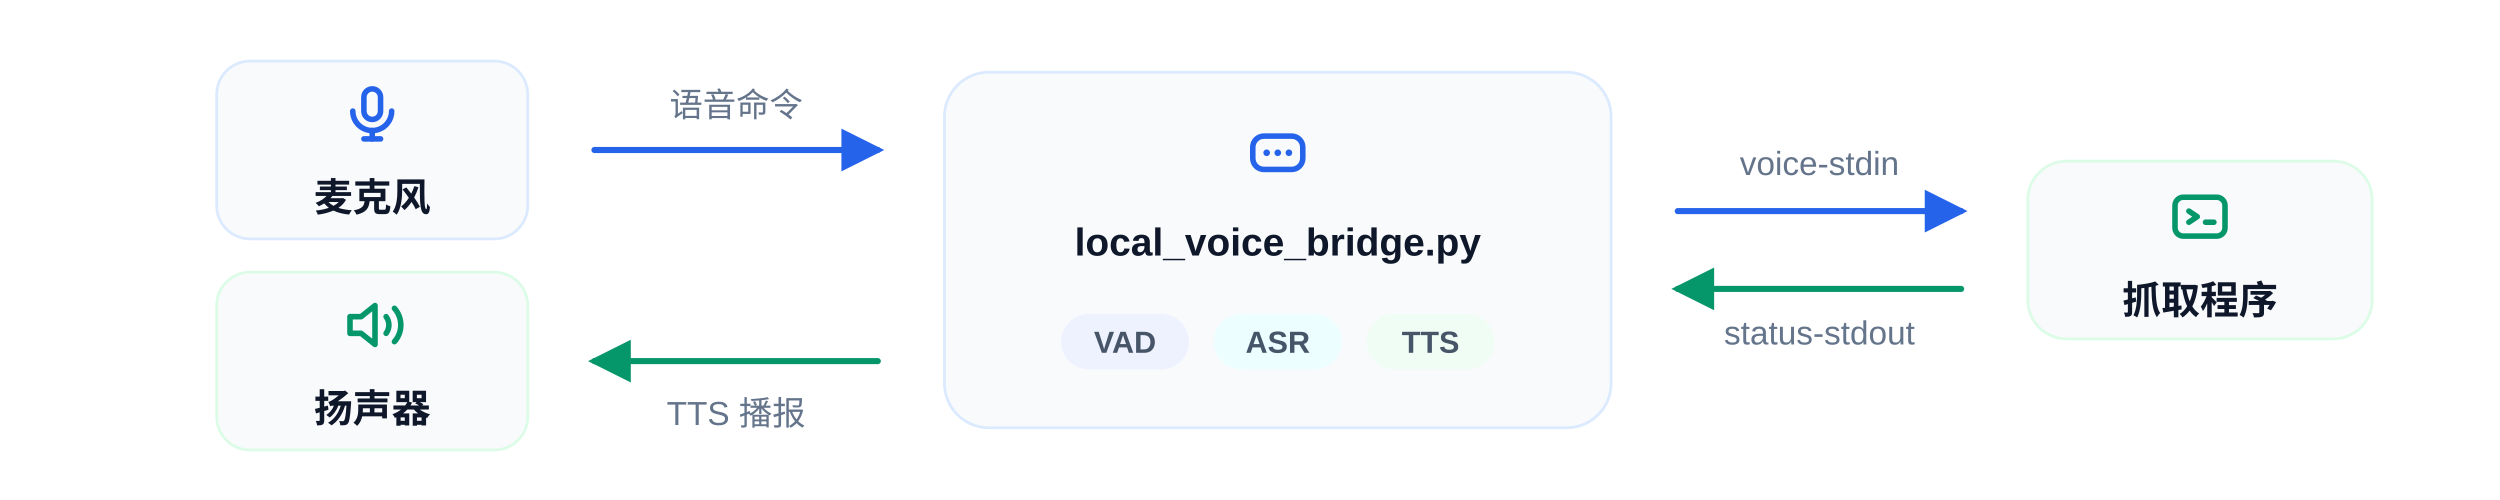
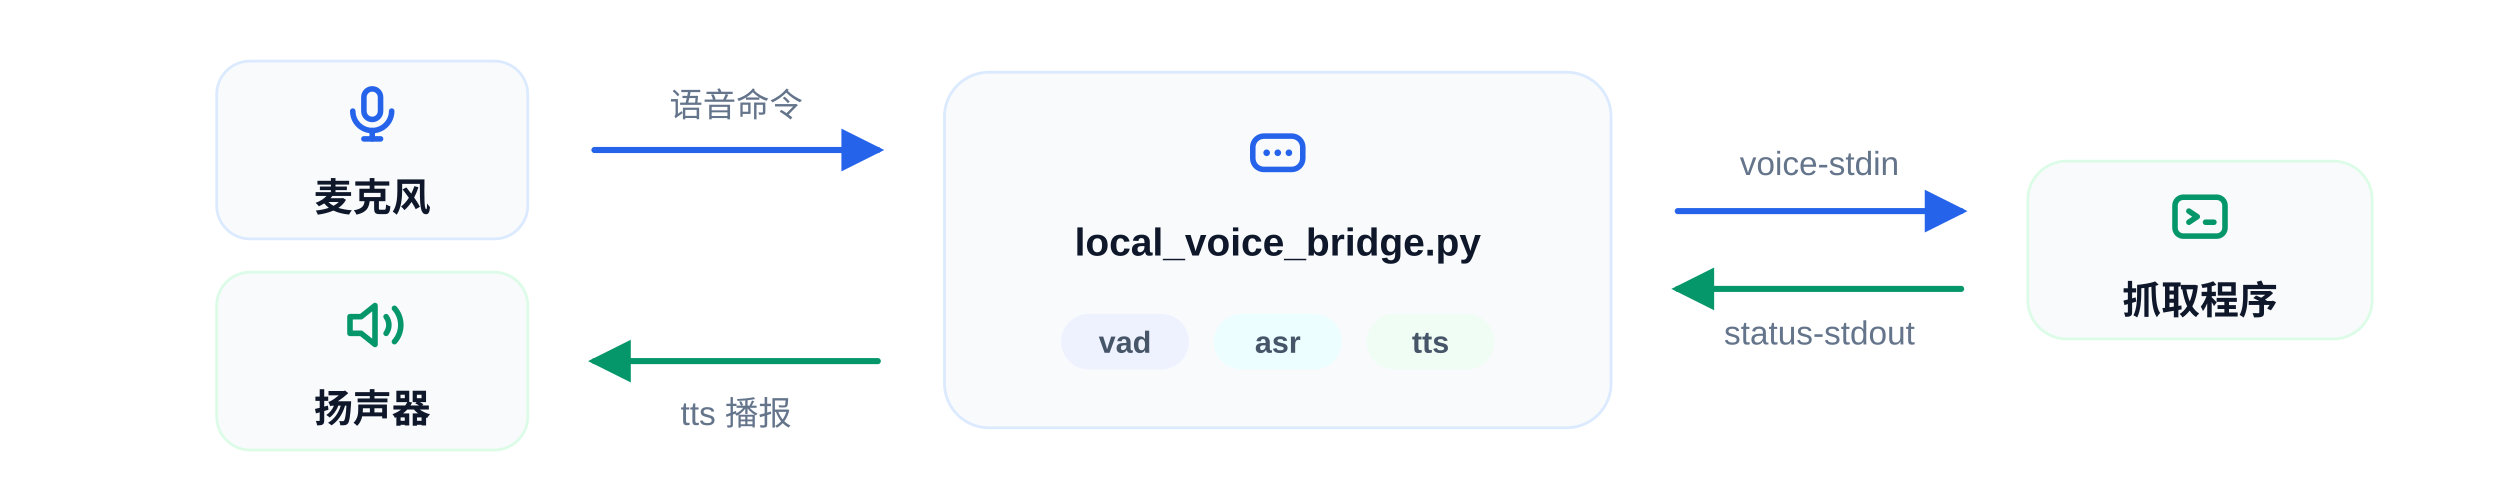
<svg xmlns="http://www.w3.org/2000/svg" width="900" height="180" viewBox="0 0 900 180" role="img" aria-labelledby="title desc">
  <defs>
    <marker id="arrow-blue" viewBox="0 0 10 10" refX="8.5" refY="5" markerWidth="7" markerHeight="7" orient="auto">
      <path d="M0 0 10 5 0 10z" fill="#2563eb" />
    </marker>
    <marker id="arrow-green" viewBox="0 0 10 10" refX="8.5" refY="5" markerWidth="7" markerHeight="7" orient="auto">
      <path d="M0 0 10 5 0 10z" fill="#059669" />
    </marker>
    <style>
      .card { fill: #f8fafc; stroke: #dbeafe; }
      .card-green { fill: #f8fafc; stroke: #dcfce7; }
      .label { font-family: Arial, 'Noto Sans CJK SC', sans-serif; font-size: 14px; font-weight: 700; fill: #0f172a; }
      .hint { font-family: Arial, 'Noto Sans CJK SC', sans-serif; font-size: 12px; fill: #64748b; }
      .chip { font-family: Arial, 'Noto Sans CJK SC', sans-serif; font-size: 11px; font-weight: 700; fill: #475569; }
    </style>
  </defs>
  <rect width="900" height="180" fill="#ffffff" />
  <g>
    <rect class="card" x="78" y="22" width="112" height="64" rx="12" />
    <rect class="card-green" x="78" y="98" width="112" height="64" rx="12" />
    <rect class="card" x="340" y="26" width="240" height="128" rx="16" />
    <rect class="card-green" x="730" y="58" width="124" height="64" rx="14" />
  </g>
  <g fill="none" stroke-linecap="round" stroke-linejoin="round">
    <path d="M214 54 H316" stroke="#2563eb" stroke-width="2.2" marker-end="url(#arrow-blue)" />
    <path d="M604 76 H706" stroke="#2563eb" stroke-width="2.2" marker-end="url(#arrow-blue)" />
    <path d="M706 104 H604" stroke="#059669" stroke-width="2.2" marker-end="url(#arrow-green)" />
    <path d="M316 130 H214" stroke="#059669" stroke-width="2.2" marker-end="url(#arrow-green)" />
  </g>
  <text x="265" y="42" text-anchor="middle" class="hint">语音命令</text>
  <text x="655" y="63" text-anchor="middle" class="hint">voice-stdin</text>
  <text x="655" y="124" text-anchor="middle" class="hint">status-stdout</text>
-   <text x="265" y="153" text-anchor="middle" class="hint">TTS 播报</text>
+   <text x="265" y="153" text-anchor="middle" class="hint">tts 播报</text>
  <g transform="translate(122 29)" fill="none" stroke="#2563eb" stroke-width="2" stroke-linecap="round" stroke-linejoin="round">
    <rect x="9" y="3" width="6" height="11" rx="3" />
    <path d="M5 11a7 7 0 0 0 14 0" />
    <path d="M12 18v3" />
    <path d="M9 21h6" />
  </g>
  <text x="134" y="76" text-anchor="middle" class="label">麦克风</text>
  <g transform="translate(122 105)" fill="none" stroke="#059669" stroke-width="2" stroke-linecap="round" stroke-linejoin="round">
    <path d="M4 9v6h4l5 4V5L8 9H4z" />
    <path d="M17 9a5 5 0 0 1 0 6" />
    <path d="M20 6a9 9 0 0 1 0 12" />
  </g>
  <text x="134" y="152" text-anchor="middle" class="label">扬声器</text>
  <g transform="translate(448 43)" fill="none" stroke="#2563eb" stroke-width="2" stroke-linecap="round" stroke-linejoin="round">
    <rect x="3" y="6" width="18" height="12" rx="4" />
    <circle cx="8" cy="12" r="1.2" fill="#2563eb" stroke="none" />
    <circle cx="12" cy="12" r="1.2" fill="#2563eb" stroke="none" />
    <circle cx="16" cy="12" r="1.2" fill="#2563eb" stroke="none" />
  </g>
  <text x="460" y="92" text-anchor="middle" class="label">local_voice_bridge.py</text>
  <g>
    <rect x="382" y="113" width="46" height="20" rx="10" fill="#eef2ff" />
    <rect x="437" y="113" width="46" height="20" rx="10" fill="#ecfeff" />
    <rect x="492" y="113" width="46" height="20" rx="10" fill="#f0fdf4" />
-     <text x="405" y="127" text-anchor="middle" class="chip">VAD</text>
-     <text x="460" y="127" text-anchor="middle" class="chip">ASR</text>
-     <text x="515" y="127" text-anchor="middle" class="chip">TTS</text>
+     <text x="405" y="127" text-anchor="middle" class="chip">vad</text>
+     <text x="460" y="127" text-anchor="middle" class="chip">asr</text>
+     <text x="515" y="127" text-anchor="middle" class="chip">tts</text>
  </g>
  <g transform="translate(780 66)" fill="none" stroke="#059669" stroke-width="2" stroke-linecap="round" stroke-linejoin="round">
    <rect x="3" y="5" width="18" height="14" rx="3" />
    <path d="M8 10l3 2-3 2" />
    <path d="M14 14h3" />
  </g>
  <text x="792" y="113" text-anchor="middle" class="label">抓取程序</text>
</svg>
